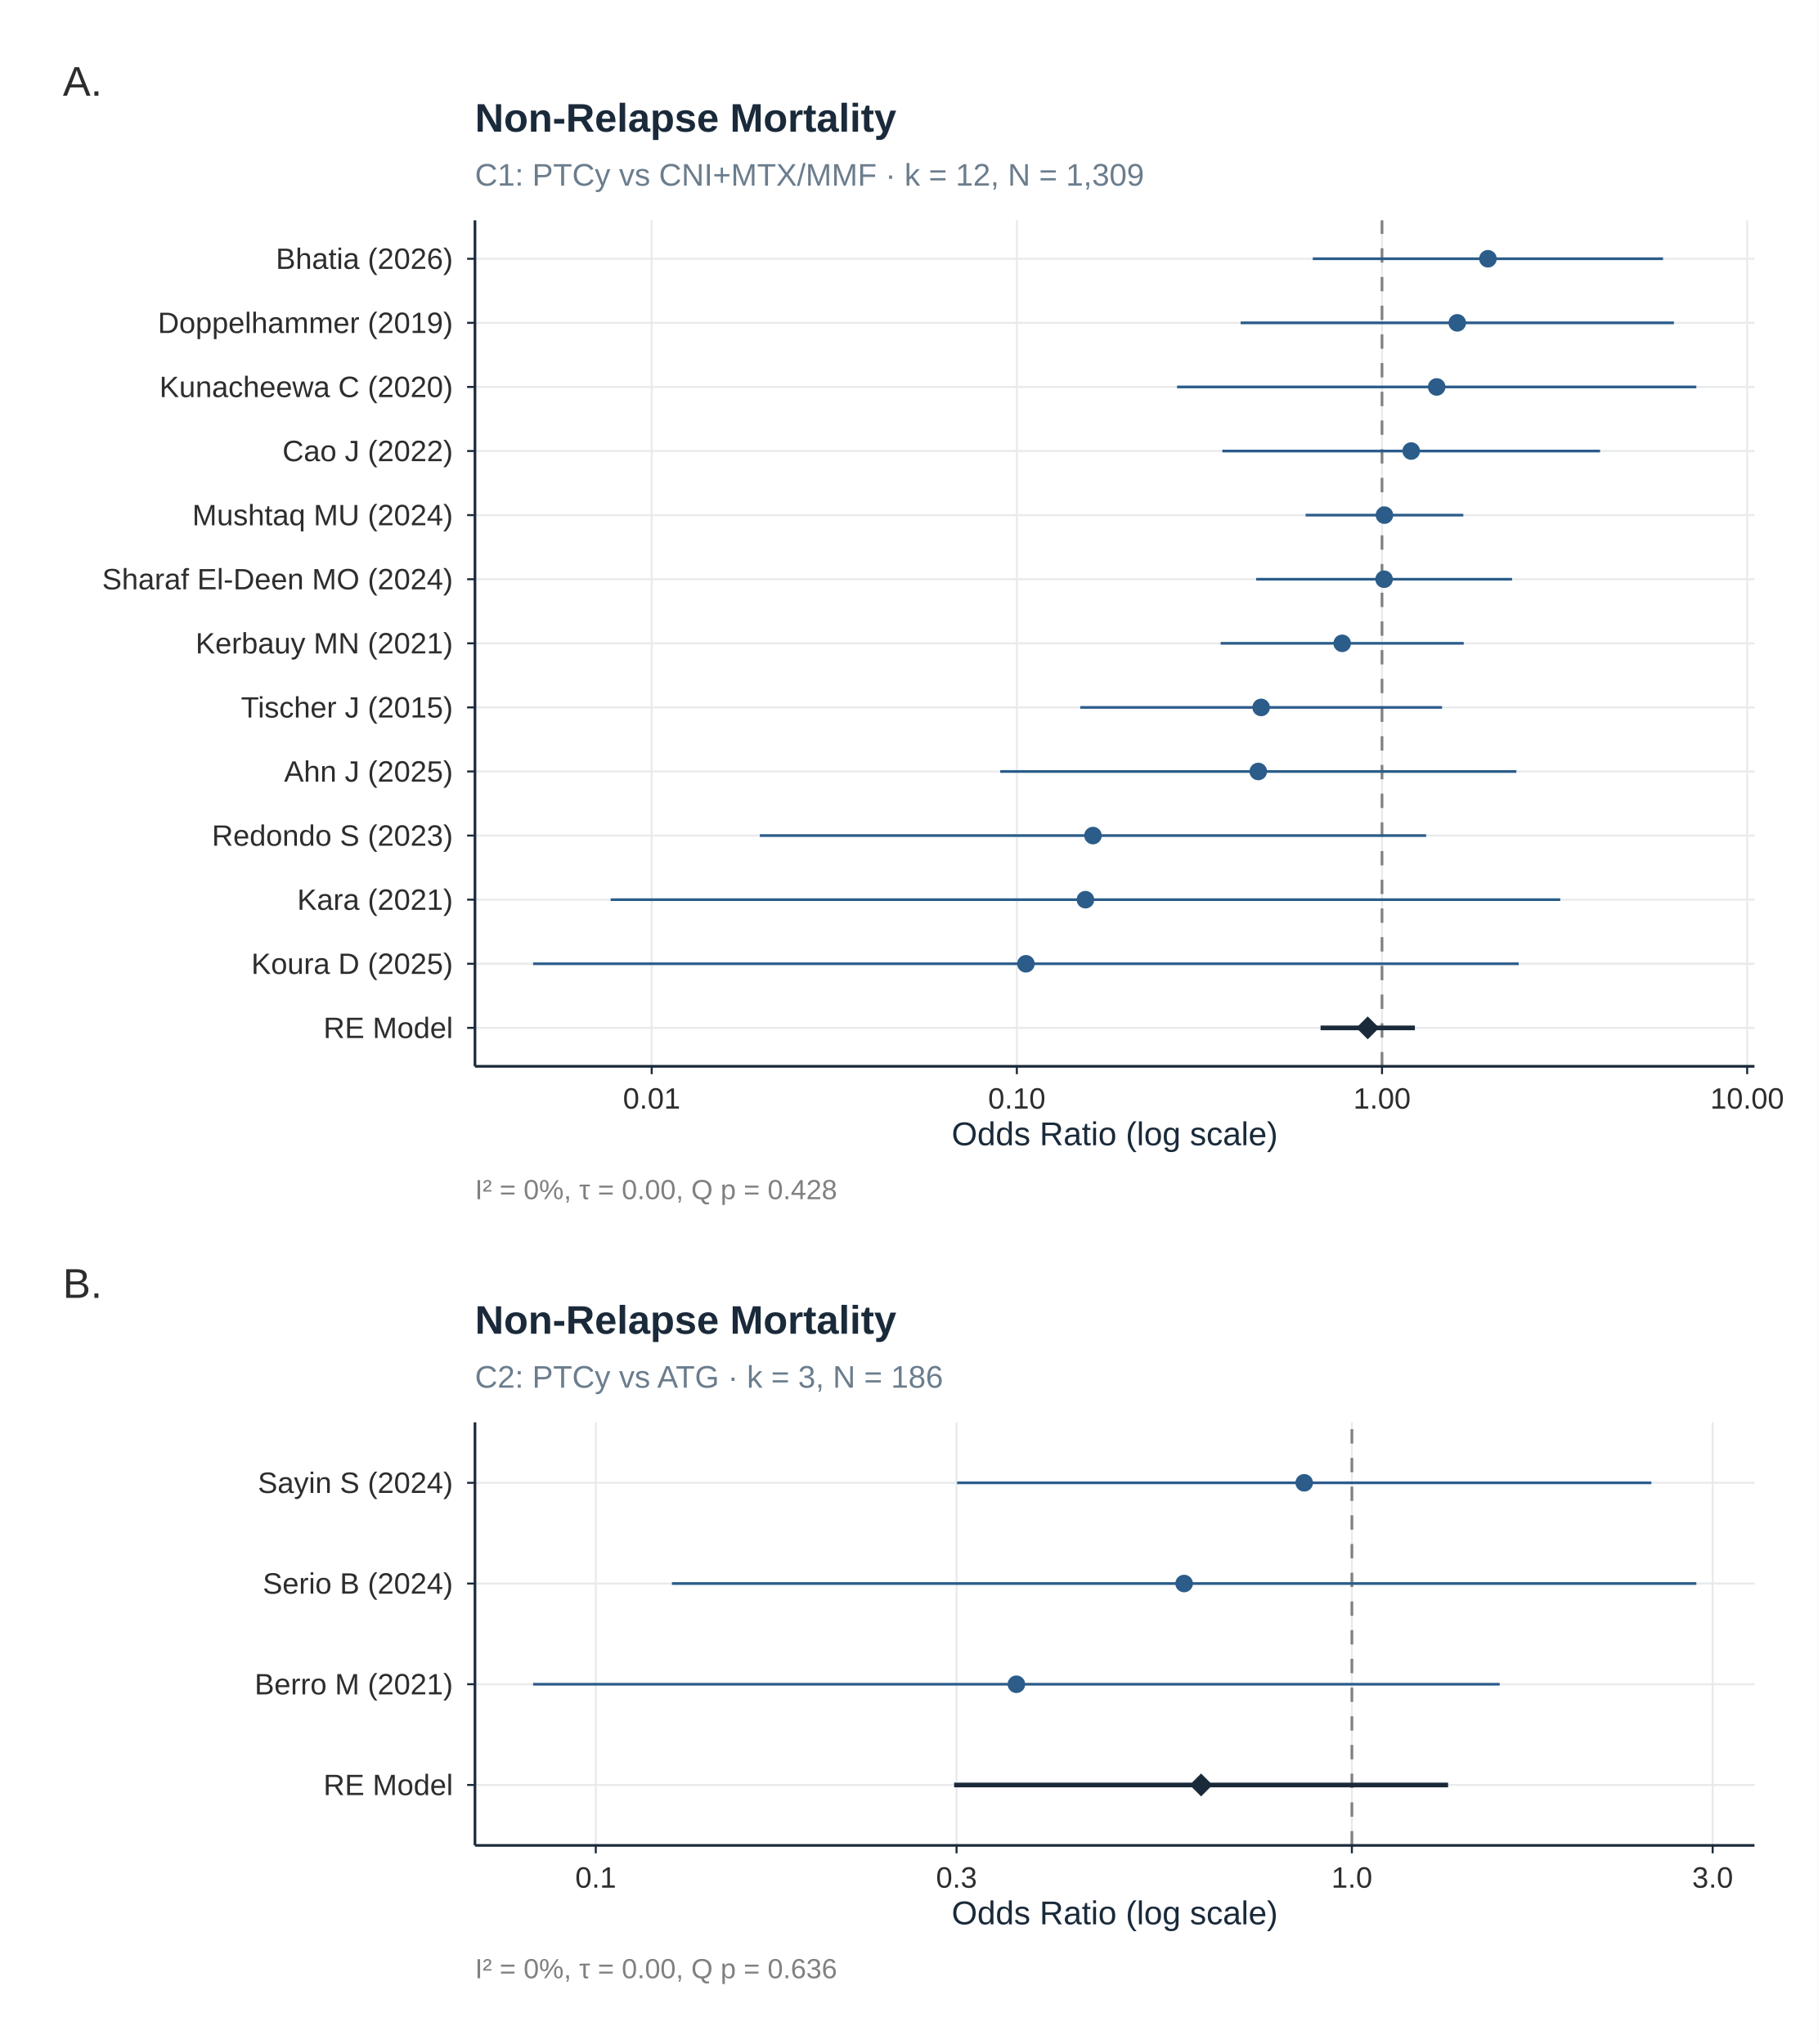
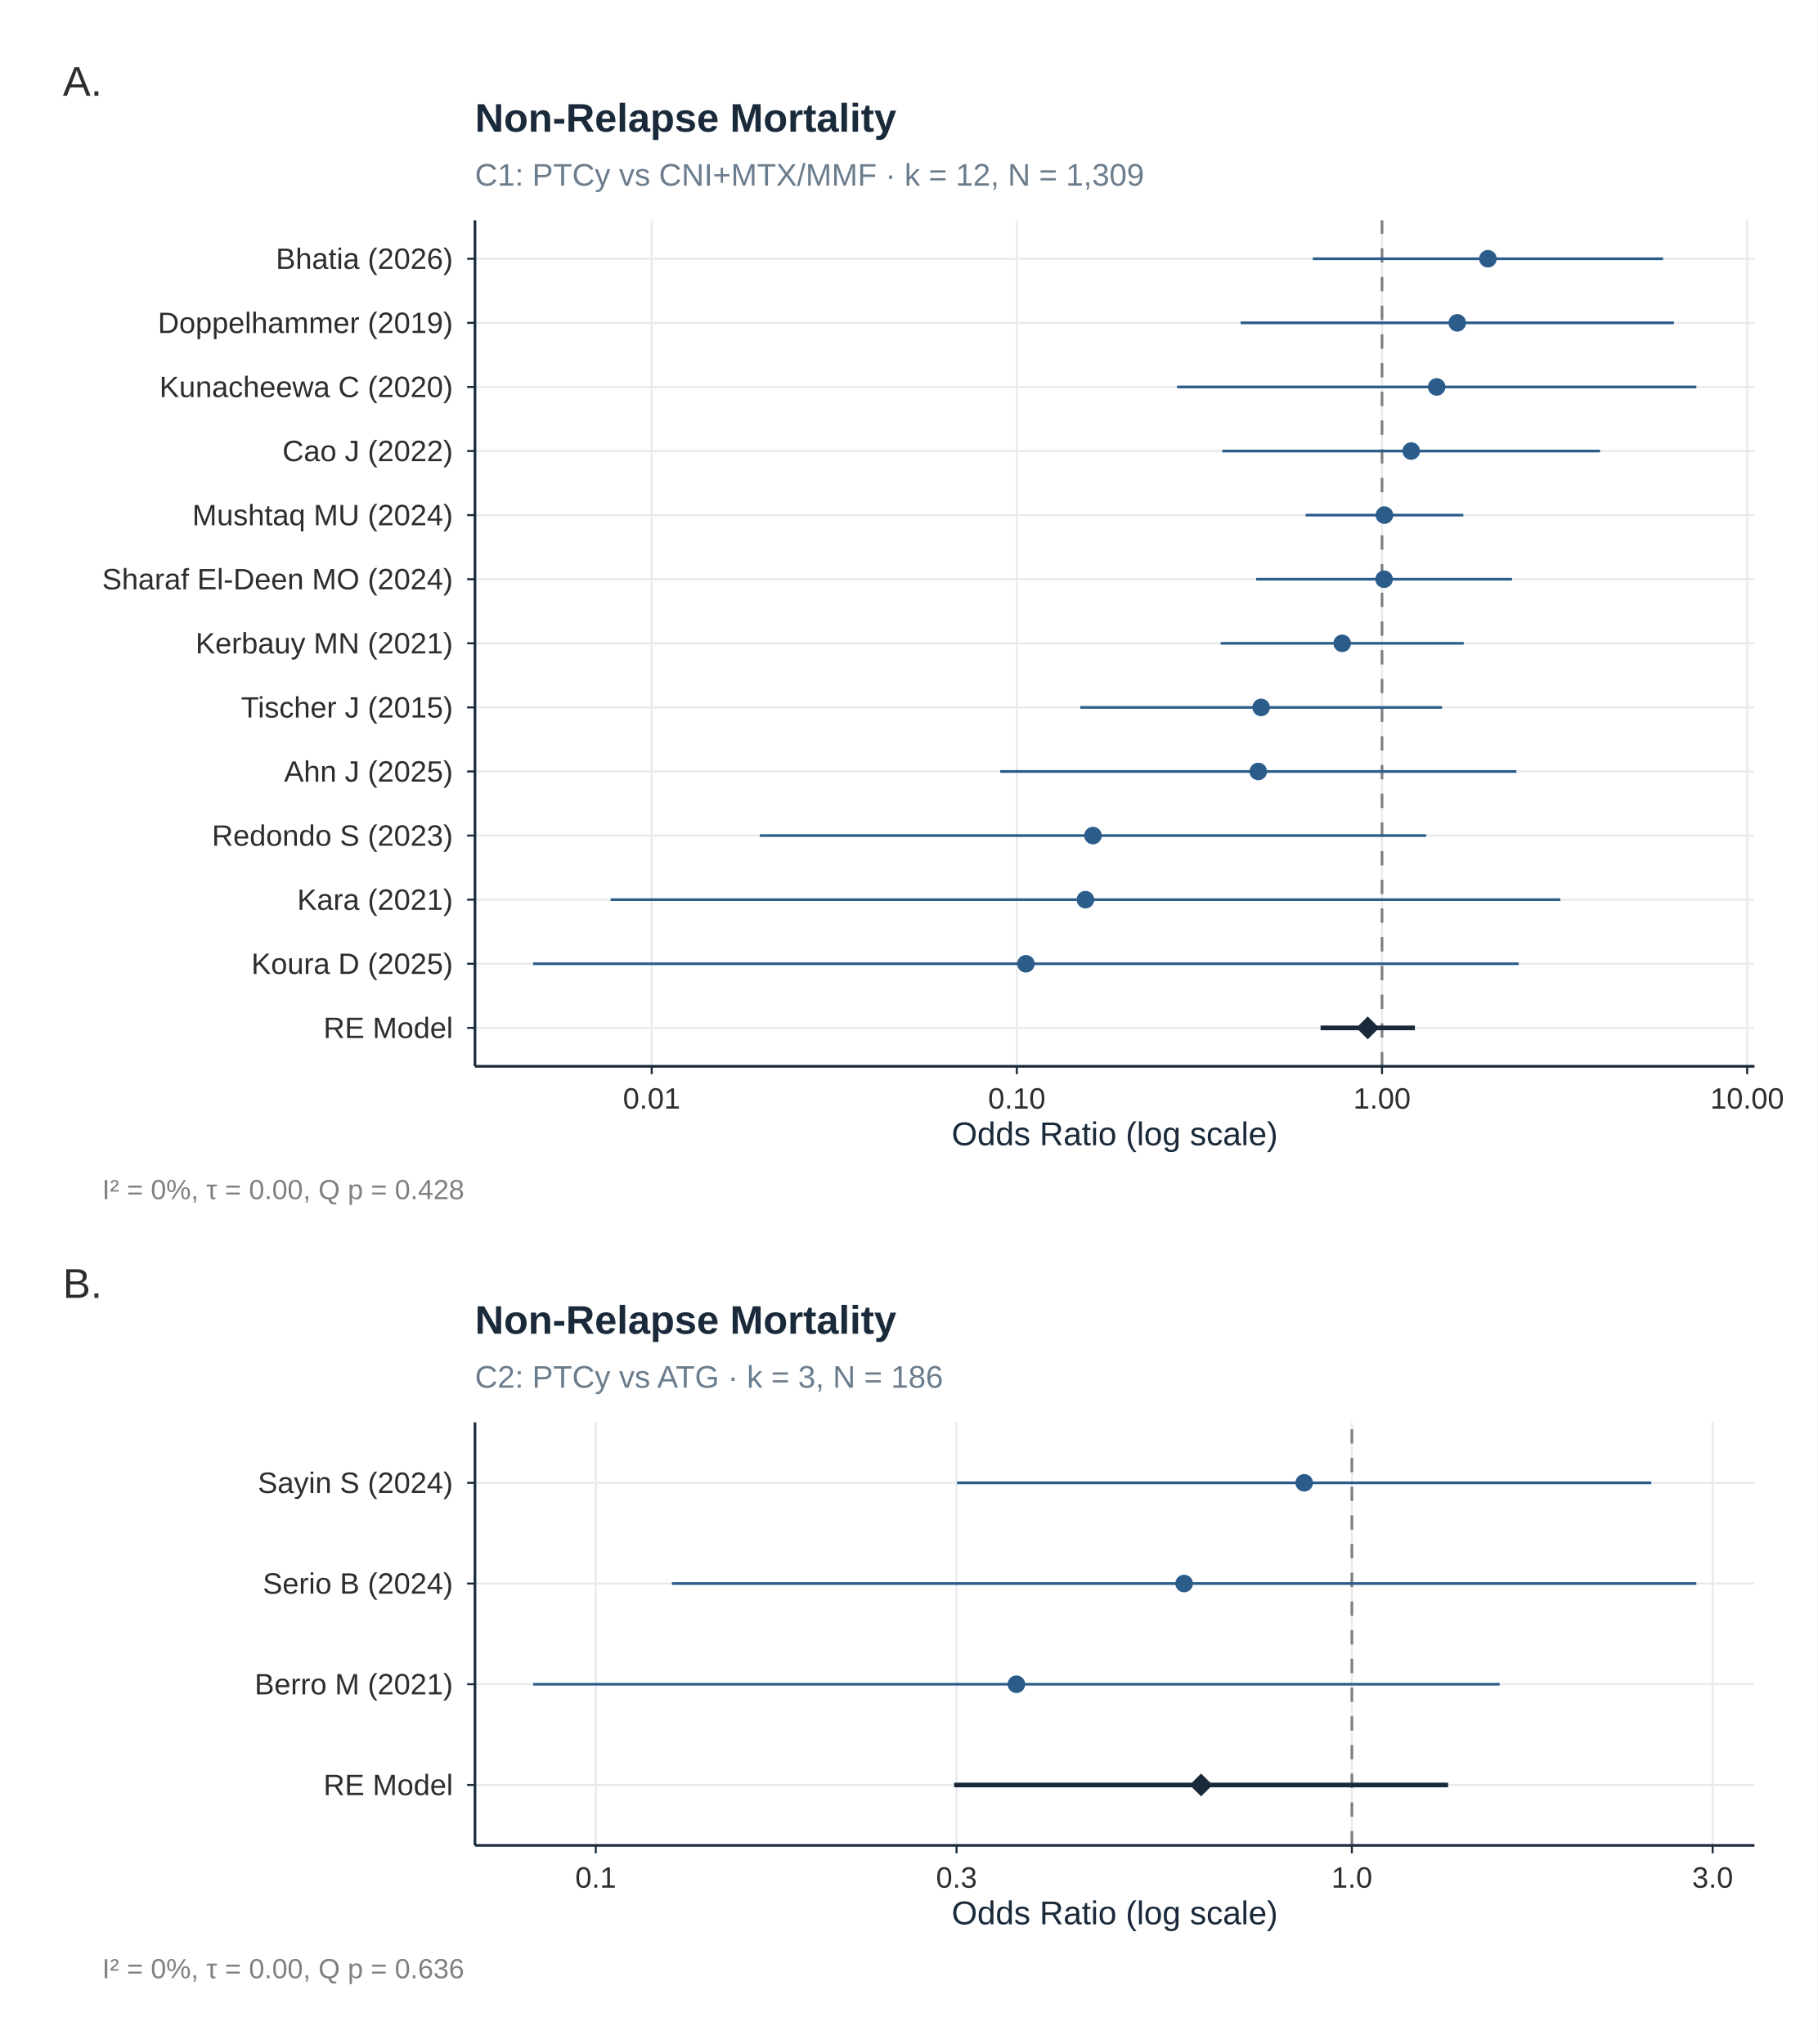
<svg xmlns="http://www.w3.org/2000/svg" width="576.00pt" height="648.00pt" viewBox="0 0 576.00 648.00">
  <g class="svglite">
    <defs>
      <style type="text/css">
    .svglite line, .svglite polyline, .svglite polygon, .svglite path, .svglite rect, .svglite circle {
      fill: none;
      stroke: #000000;
      stroke-linecap: round;
      stroke-linejoin: round;
      stroke-miterlimit: 10.00;
    }
    .svglite text {
      white-space: pre;
    }
    .svglite g.glyphgroup path {
      fill: inherit;
      stroke: none;
    }
  </style>
    </defs>
    <rect width="100%" height="100%" style="stroke: none; fill: #FFFFFF;" />
    <defs>
      <clipPath id="cpMC4wMHw1NzYuMDB8MC4wMHw2NDguMDA=">
        <rect x="0.00" y="0.00" width="576.00" height="648.00" />
      </clipPath>
    </defs>
    <g clip-path="url(#cpMC4wMHw1NzYuMDB8MC4wMHw2NDguMDA=)">
      <rect x="0.00" y="0.00" width="576.00" height="648.00" style="stroke-width: 1.07; stroke: none; fill: #FFFFFF;" />
    </g>
    <defs>
      <clipPath id="cpMTUwLjU0fDU1Ni4wN3w2OS44NHw1ODUuMDQ=">
        <rect x="150.54" y="69.84" width="405.53" height="515.20" />
      </clipPath>
    </defs>
    <g clip-path="url(#cpMTUwLjU0fDU1Ni4wN3w2OS44NHw1ODUuMDQ=)">
</g>
    <g clip-path="url(#cpMC4wMHw1NzYuMDB8MC4wMHw2NDguMDA=)">
</g>
    <defs>
      <clipPath id="cpOS45Nnw1NjYuMDR8OS45NnwzOTEuMDU=">
        <rect x="9.96" y="9.96" width="556.07" height="381.09" />
      </clipPath>
    </defs>
    <g clip-path="url(#cpOS45Nnw1NjYuMDR8OS45NnwzOTEuMDU=)">
      <rect x="9.96" y="9.96" width="556.07" height="381.09" style="stroke-width: 0.97; stroke: none; fill: #FFFFFF;" />
    </g>
    <g clip-path="url(#cpMC4wMHw1NzYuMDB8MC4wMHw2NDguMDA=)">
</g>
    <defs>
      <clipPath id="cpOS45Nnw1NjYuMDR8MzkxLjA1fDYzOC4wNA==">
        <rect x="9.96" y="391.05" width="556.07" height="246.98" />
      </clipPath>
    </defs>
    <g clip-path="url(#cpOS45Nnw1NjYuMDR8MzkxLjA1fDYzOC4wNA==)">
      <rect x="9.96" y="391.05" width="556.07" height="246.98" style="stroke-width: 0.97; stroke: none; fill: #FFFFFF;" />
    </g>
    <g clip-path="url(#cpMC4wMHw1NzYuMDB8MC4wMHw2NDguMDA=)">
</g>
    <defs>
      <clipPath id="cpMTUwLjU0fDU1Ni4wN3w2OS44NHwzMzguMDU=">
        <rect x="150.54" y="69.84" width="405.53" height="268.21" />
      </clipPath>
    </defs>
    <g clip-path="url(#cpMTUwLjU0fDU1Ni4wN3w2OS44NHwzMzguMDU=)">
      <rect x="150.54" y="69.84" width="405.53" height="268.21" style="stroke-width: 0.97; stroke: none; fill: #FFFFFF;" />
      <polyline points="150.54,325.86 556.07,325.86 " style="stroke-width: 0.64; stroke: #E8EAEC; stroke-linecap: butt;" />
      <polyline points="150.54,305.54 556.07,305.54 " style="stroke-width: 0.64; stroke: #E8EAEC; stroke-linecap: butt;" />
      <polyline points="150.54,285.22 556.07,285.22 " style="stroke-width: 0.64; stroke: #E8EAEC; stroke-linecap: butt;" />
      <polyline points="150.54,264.90 556.07,264.90 " style="stroke-width: 0.64; stroke: #E8EAEC; stroke-linecap: butt;" />
      <polyline points="150.54,244.58 556.07,244.58 " style="stroke-width: 0.64; stroke: #E8EAEC; stroke-linecap: butt;" />
      <polyline points="150.54,224.27 556.07,224.27 " style="stroke-width: 0.64; stroke: #E8EAEC; stroke-linecap: butt;" />
      <polyline points="150.54,203.95 556.07,203.95 " style="stroke-width: 0.64; stroke: #E8EAEC; stroke-linecap: butt;" />
      <polyline points="150.54,183.63 556.07,183.63 " style="stroke-width: 0.64; stroke: #E8EAEC; stroke-linecap: butt;" />
      <polyline points="150.54,163.31 556.07,163.31 " style="stroke-width: 0.64; stroke: #E8EAEC; stroke-linecap: butt;" />
      <polyline points="150.54,142.99 556.07,142.99 " style="stroke-width: 0.64; stroke: #E8EAEC; stroke-linecap: butt;" />
      <polyline points="150.54,122.67 556.07,122.67 " style="stroke-width: 0.64; stroke: #E8EAEC; stroke-linecap: butt;" />
      <polyline points="150.54,102.35 556.07,102.35 " style="stroke-width: 0.64; stroke: #E8EAEC; stroke-linecap: butt;" />
      <polyline points="150.54,82.03 556.07,82.03 " style="stroke-width: 0.64; stroke: #E8EAEC; stroke-linecap: butt;" />
      <polyline points="206.55,338.05 206.55,69.84 " style="stroke-width: 0.64; stroke: #E8EAEC; stroke-linecap: butt;" />
      <polyline points="322.28,338.05 322.28,69.84 " style="stroke-width: 0.64; stroke: #E8EAEC; stroke-linecap: butt;" />
      <polyline points="438.02,338.05 438.02,69.84 " style="stroke-width: 0.64; stroke: #E8EAEC; stroke-linecap: butt;" />
      <polyline points="553.75,338.05 553.75,69.84 " style="stroke-width: 0.64; stroke: #E8EAEC; stroke-linecap: butt;" />
      <line x1="438.02" y1="338.05" x2="438.02" y2="69.84" style="stroke-width: 0.85; stroke: #808080; stroke-dasharray: 4.55,4.55; stroke-linecap: butt;" />
      <line x1="168.97" y1="305.54" x2="481.34" y2="305.54" style="stroke-width: 0.85; stroke: #2B5C8A; stroke-linecap: butt;" />
      <line x1="193.54" y1="285.22" x2="494.51" y2="285.22" style="stroke-width: 0.85; stroke: #2B5C8A; stroke-linecap: butt;" />
      <line x1="240.82" y1="264.90" x2="452.00" y2="264.90" style="stroke-width: 0.85; stroke: #2B5C8A; stroke-linecap: butt;" />
      <line x1="317.01" y1="244.58" x2="480.60" y2="244.58" style="stroke-width: 0.85; stroke: #2B5C8A; stroke-linecap: butt;" />
      <line x1="342.38" y1="224.27" x2="457.04" y2="224.27" style="stroke-width: 0.85; stroke: #2B5C8A; stroke-linecap: butt;" />
      <line x1="386.87" y1="203.95" x2="463.93" y2="203.95" style="stroke-width: 0.85; stroke: #2B5C8A; stroke-linecap: butt;" />
      <line x1="398.14" y1="183.63" x2="479.23" y2="183.63" style="stroke-width: 0.85; stroke: #2B5C8A; stroke-linecap: butt;" />
      <line x1="413.80" y1="163.31" x2="463.79" y2="163.31" style="stroke-width: 0.85; stroke: #2B5C8A; stroke-linecap: butt;" />
      <line x1="387.40" y1="142.99" x2="507.13" y2="142.99" style="stroke-width: 0.85; stroke: #2B5C8A; stroke-linecap: butt;" />
      <line x1="373.06" y1="122.67" x2="537.64" y2="122.67" style="stroke-width: 0.85; stroke: #2B5C8A; stroke-linecap: butt;" />
      <line x1="393.21" y1="102.35" x2="530.53" y2="102.35" style="stroke-width: 0.85; stroke: #2B5C8A; stroke-linecap: butt;" />
      <line x1="416.08" y1="82.03" x2="527.09" y2="82.03" style="stroke-width: 0.85; stroke: #2B5C8A; stroke-linecap: butt;" />
      <circle cx="325.16" cy="305.54" r="2.14" style="stroke-width: 1.29; stroke: #2B5C8A; fill: #2B5C8A;" />
      <circle cx="344.02" cy="285.22" r="2.14" style="stroke-width: 1.29; stroke: #2B5C8A; fill: #2B5C8A;" />
      <circle cx="346.41" cy="264.90" r="2.14" style="stroke-width: 1.29; stroke: #2B5C8A; fill: #2B5C8A;" />
      <circle cx="398.80" cy="244.58" r="2.14" style="stroke-width: 1.29; stroke: #2B5C8A; fill: #2B5C8A;" />
      <circle cx="399.71" cy="224.27" r="2.14" style="stroke-width: 1.29; stroke: #2B5C8A; fill: #2B5C8A;" />
      <circle cx="425.40" cy="203.95" r="2.14" style="stroke-width: 1.29; stroke: #2B5C8A; fill: #2B5C8A;" />
      <circle cx="438.68" cy="183.63" r="2.14" style="stroke-width: 1.29; stroke: #2B5C8A; fill: #2B5C8A;" />
      <circle cx="438.79" cy="163.31" r="2.14" style="stroke-width: 1.29; stroke: #2B5C8A; fill: #2B5C8A;" />
      <circle cx="447.27" cy="142.99" r="2.14" style="stroke-width: 1.29; stroke: #2B5C8A; fill: #2B5C8A;" />
      <circle cx="455.35" cy="122.67" r="2.14" style="stroke-width: 1.29; stroke: #2B5C8A; fill: #2B5C8A;" />
      <circle cx="461.87" cy="102.35" r="2.14" style="stroke-width: 1.29; stroke: #2B5C8A; fill: #2B5C8A;" />
      <circle cx="471.59" cy="82.03" r="2.14" style="stroke-width: 1.29; stroke: #2B5C8A; fill: #2B5C8A;" />
      <line x1="418.54" y1="325.86" x2="448.44" y2="325.86" style="stroke-width: 1.49; stroke: #1A2A3A; stroke-linecap: butt;" />
      <polygon points="429.86,325.86 433.49,322.23 437.12,325.86 433.49,329.49 " style="stroke-width: 1.29; stroke: none; fill: #1A2A3A;" />
    </g>
    <g clip-path="url(#cpMC4wMHw1NzYuMDB8MC4wMHw2NDguMDA=)">
      <polyline points="150.54,338.05 150.54,69.84 " style="stroke-width: 0.85; stroke: #1A2A3A; stroke-linecap: butt;" />
      <text x="143.57" y="329.08" text-anchor="end" style="font-size: 9.35px;fill: #2D2D2D; font-family: &quot;Liberation Sans&quot;;" textLength="41.05px" lengthAdjust="spacingAndGlyphs">RE Model</text>
      <text x="143.57" y="308.76" text-anchor="end" style="font-size: 9.35px;fill: #2D2D2D; font-family: &quot;Liberation Sans&quot;;" textLength="63.92px" lengthAdjust="spacingAndGlyphs">Koura D (2025)</text>
      <text x="143.57" y="288.44" text-anchor="end" style="font-size: 9.35px;fill: #2D2D2D; font-family: &quot;Liberation Sans&quot;;" textLength="49.38px" lengthAdjust="spacingAndGlyphs">Kara (2021)</text>
      <text x="143.57" y="268.12" text-anchor="end" style="font-size: 9.35px;fill: #2D2D2D; font-family: &quot;Liberation Sans&quot;;" textLength="76.42px" lengthAdjust="spacingAndGlyphs">Redondo S (2023)</text>
      <text x="143.57" y="247.80" text-anchor="end" style="font-size: 9.35px;fill: #2D2D2D; font-family: &quot;Liberation Sans&quot;;" textLength="53.53px" lengthAdjust="spacingAndGlyphs">Ahn J (2025)</text>
      <text x="143.57" y="227.48" text-anchor="end" style="font-size: 9.35px;fill: #2D2D2D; font-family: &quot;Liberation Sans&quot;;" textLength="67.19px" lengthAdjust="spacingAndGlyphs">Tischer J (2015)</text>
      <text x="143.57" y="207.16" text-anchor="end" style="font-size: 9.35px;fill: #2D2D2D; font-family: &quot;Liberation Sans&quot;;" textLength="81.58px" lengthAdjust="spacingAndGlyphs">Kerbauy MN (2021)</text>
      <text x="143.57" y="186.84" text-anchor="end" style="font-size: 9.35px;fill: #2D2D2D; font-family: &quot;Liberation Sans&quot;;" textLength="111.19px" lengthAdjust="spacingAndGlyphs">Sharaf El-Deen MO (2024)</text>
      <text x="143.57" y="166.52" text-anchor="end" style="font-size: 9.35px;fill: #2D2D2D; font-family: &quot;Liberation Sans&quot;;" textLength="82.61px" lengthAdjust="spacingAndGlyphs">Mushtaq MU (2024)</text>
      <text x="143.57" y="146.20" text-anchor="end" style="font-size: 9.35px;fill: #2D2D2D; font-family: &quot;Liberation Sans&quot;;" textLength="54.05px" lengthAdjust="spacingAndGlyphs">Cao J (2022)</text>
      <text x="143.57" y="125.88" text-anchor="end" style="font-size: 9.35px;fill: #2D2D2D; font-family: &quot;Liberation Sans&quot;;" textLength="93.05px" lengthAdjust="spacingAndGlyphs">Kunacheewa C (2020)</text>
      <text x="143.57" y="105.57" text-anchor="end" style="font-size: 9.35px;fill: #2D2D2D; font-family: &quot;Liberation Sans&quot;;" textLength="93.55px" lengthAdjust="spacingAndGlyphs">Doppelhammer (2019)</text>
      <text x="143.57" y="85.25" text-anchor="end" style="font-size: 9.35px;fill: #2D2D2D; font-family: &quot;Liberation Sans&quot;;" textLength="56.14px" lengthAdjust="spacingAndGlyphs">Bhatia (2026)</text>
      <polyline points="148.05,325.86 150.54,325.86 " style="stroke-width: 0.64; stroke: #1A2A3A; stroke-linecap: butt;" />
      <polyline points="148.05,305.54 150.54,305.54 " style="stroke-width: 0.64; stroke: #1A2A3A; stroke-linecap: butt;" />
      <polyline points="148.05,285.22 150.54,285.22 " style="stroke-width: 0.64; stroke: #1A2A3A; stroke-linecap: butt;" />
      <polyline points="148.05,264.90 150.54,264.90 " style="stroke-width: 0.64; stroke: #1A2A3A; stroke-linecap: butt;" />
      <polyline points="148.05,244.58 150.54,244.58 " style="stroke-width: 0.64; stroke: #1A2A3A; stroke-linecap: butt;" />
      <polyline points="148.05,224.27 150.54,224.27 " style="stroke-width: 0.64; stroke: #1A2A3A; stroke-linecap: butt;" />
      <polyline points="148.05,203.95 150.54,203.95 " style="stroke-width: 0.64; stroke: #1A2A3A; stroke-linecap: butt;" />
      <polyline points="148.05,183.63 150.54,183.63 " style="stroke-width: 0.64; stroke: #1A2A3A; stroke-linecap: butt;" />
      <polyline points="148.05,163.31 150.54,163.31 " style="stroke-width: 0.64; stroke: #1A2A3A; stroke-linecap: butt;" />
      <polyline points="148.05,142.99 150.54,142.99 " style="stroke-width: 0.64; stroke: #1A2A3A; stroke-linecap: butt;" />
      <polyline points="148.05,122.67 150.54,122.67 " style="stroke-width: 0.64; stroke: #1A2A3A; stroke-linecap: butt;" />
      <polyline points="148.05,102.35 150.54,102.35 " style="stroke-width: 0.64; stroke: #1A2A3A; stroke-linecap: butt;" />
      <polyline points="148.05,82.03 150.54,82.03 " style="stroke-width: 0.64; stroke: #1A2A3A; stroke-linecap: butt;" />
      <polyline points="150.54,338.05 556.07,338.05 " style="stroke-width: 0.85; stroke: #1A2A3A; stroke-linecap: butt;" />
      <polyline points="206.55,340.54 206.55,338.05 " style="stroke-width: 0.64; stroke: #1A2A3A; stroke-linecap: butt;" />
      <polyline points="322.28,340.54 322.28,338.05 " style="stroke-width: 0.64; stroke: #1A2A3A; stroke-linecap: butt;" />
      <polyline points="438.02,340.54 438.02,338.05 " style="stroke-width: 0.64; stroke: #1A2A3A; stroke-linecap: butt;" />
      <polyline points="553.75,340.54 553.75,338.05 " style="stroke-width: 0.64; stroke: #1A2A3A; stroke-linecap: butt;" />
      <text x="206.55" y="351.46" text-anchor="middle" style="font-size: 9.35px;fill: #2D2D2D; font-family: &quot;Liberation Sans&quot;;" textLength="18.20px" lengthAdjust="spacingAndGlyphs">0.01</text>
      <text x="322.28" y="351.46" text-anchor="middle" style="font-size: 9.35px;fill: #2D2D2D; font-family: &quot;Liberation Sans&quot;;" textLength="18.20px" lengthAdjust="spacingAndGlyphs">0.10</text>
      <text x="438.02" y="351.46" text-anchor="middle" style="font-size: 9.35px;fill: #2D2D2D; font-family: &quot;Liberation Sans&quot;;" textLength="18.20px" lengthAdjust="spacingAndGlyphs">1.00</text>
      <text x="553.75" y="351.46" text-anchor="middle" style="font-size: 9.35px;fill: #2D2D2D; font-family: &quot;Liberation Sans&quot;;" textLength="23.41px" lengthAdjust="spacingAndGlyphs">10.00</text>
      <text x="353.31" y="363.07" text-anchor="middle" style="font-size: 10.45px;fill: #1A2A3A; font-family: &quot;Liberation Sans&quot;;" textLength="103.31px" lengthAdjust="spacingAndGlyphs">Odds Ratio (log scale)</text>
      <text x="150.54" y="58.85" style="font-size: 9.90px;fill: #6B7D8D; font-family: &quot;Liberation Sans&quot;;" textLength="211.94px" lengthAdjust="spacingAndGlyphs">C1: PTCy vs CNI+MTX/MMF · k = 12, N = 1,309</text>
      <text x="150.54" y="41.74" style="font-size: 12.65px; font-weight: bold;fill: #1A2A3A; font-family: &quot;Liberation Sans&quot;;" textLength="133.44px" lengthAdjust="spacingAndGlyphs">Non-Relapse Mortality</text>
-       <text x="150.54" y="380.18" style="font-size: 8.80px;fill: #808080; font-family: &quot;Liberation Sans&quot;;" textLength="114.62px" lengthAdjust="spacingAndGlyphs">I² = 0%, τ = 0.00, Q p = 0.428</text>
+       <text x="32.38" y="380.18" style="font-size: 8.80px;fill: #808080; font-family: &quot;Liberation Sans&quot;;" textLength="114.62px" lengthAdjust="spacingAndGlyphs">I² = 0%, τ = 0.00, Q p = 0.428</text>
      <text x="26.15" y="30.37" text-anchor="middle" style="font-size: 13.20px;fill: #2D2D2D; font-family: &quot;Liberation Sans&quot;;" textLength="12.45px" lengthAdjust="spacingAndGlyphs">A.</text>
    </g>
    <defs>
      <clipPath id="cpMTUwLjU0fDU1Ni4wN3w0NTAuOTN8NTg1LjA0">
        <rect x="150.54" y="450.93" width="405.53" height="134.11" />
      </clipPath>
    </defs>
    <g clip-path="url(#cpMTUwLjU0fDU1Ni4wN3w0NTAuOTN8NTg1LjA0)">
      <rect x="150.54" y="450.93" width="405.53" height="134.11" style="stroke-width: 0.97; stroke: none; fill: #FFFFFF;" />
      <polyline points="150.54,565.88 556.07,565.88 " style="stroke-width: 0.64; stroke: #E8EAEC; stroke-linecap: butt;" />
      <polyline points="150.54,533.95 556.07,533.95 " style="stroke-width: 0.64; stroke: #E8EAEC; stroke-linecap: butt;" />
      <polyline points="150.54,502.02 556.07,502.02 " style="stroke-width: 0.64; stroke: #E8EAEC; stroke-linecap: butt;" />
      <polyline points="150.54,470.09 556.07,470.09 " style="stroke-width: 0.64; stroke: #E8EAEC; stroke-linecap: butt;" />
      <polyline points="188.83,585.04 188.83,450.93 " style="stroke-width: 0.64; stroke: #E8EAEC; stroke-linecap: butt;" />
      <polyline points="303.17,585.04 303.17,450.93 " style="stroke-width: 0.64; stroke: #E8EAEC; stroke-linecap: butt;" />
      <polyline points="428.47,585.04 428.47,450.93 " style="stroke-width: 0.64; stroke: #E8EAEC; stroke-linecap: butt;" />
      <polyline points="542.81,585.04 542.81,450.93 " style="stroke-width: 0.64; stroke: #E8EAEC; stroke-linecap: butt;" />
      <line x1="428.47" y1="585.04" x2="428.47" y2="450.93" style="stroke-width: 0.85; stroke: #808080; stroke-dasharray: 4.55,4.55; stroke-linecap: butt;" />
      <line x1="168.97" y1="533.95" x2="475.31" y2="533.95" style="stroke-width: 0.85; stroke: #2B5C8A; stroke-linecap: butt;" />
      <line x1="212.97" y1="502.02" x2="537.64" y2="502.02" style="stroke-width: 0.85; stroke: #2B5C8A; stroke-linecap: butt;" />
      <line x1="303.34" y1="470.09" x2="523.38" y2="470.09" style="stroke-width: 0.85; stroke: #2B5C8A; stroke-linecap: butt;" />
      <circle cx="322.14" cy="533.95" r="2.14" style="stroke-width: 1.29; stroke: #2B5C8A; fill: #2B5C8A;" />
      <circle cx="375.30" cy="502.02" r="2.14" style="stroke-width: 1.29; stroke: #2B5C8A; fill: #2B5C8A;" />
      <circle cx="413.36" cy="470.09" r="2.14" style="stroke-width: 1.29; stroke: #2B5C8A; fill: #2B5C8A;" />
      <line x1="302.40" y1="565.88" x2="458.96" y2="565.88" style="stroke-width: 1.49; stroke: #1A2A3A; stroke-linecap: butt;" />
      <polygon points="377.05,565.88 380.68,562.25 384.31,565.88 380.68,569.51 " style="stroke-width: 1.29; stroke: none; fill: #1A2A3A;" />
    </g>
    <g clip-path="url(#cpMC4wMHw1NzYuMDB8MC4wMHw2NDguMDA=)">
      <polyline points="150.54,585.04 150.54,450.93 " style="stroke-width: 0.85; stroke: #1A2A3A; stroke-linecap: butt;" />
      <text x="143.57" y="569.09" text-anchor="end" style="font-size: 9.35px;fill: #2D2D2D; font-family: &quot;Liberation Sans&quot;;" textLength="41.05px" lengthAdjust="spacingAndGlyphs">RE Model</text>
      <text x="143.57" y="537.16" text-anchor="end" style="font-size: 9.35px;fill: #2D2D2D; font-family: &quot;Liberation Sans&quot;;" textLength="62.86px" lengthAdjust="spacingAndGlyphs">Berro M (2021)</text>
      <text x="143.57" y="505.23" text-anchor="end" style="font-size: 9.35px;fill: #2D2D2D; font-family: &quot;Liberation Sans&quot;;" textLength="60.28px" lengthAdjust="spacingAndGlyphs">Serio B (2024)</text>
      <text x="143.57" y="473.30" text-anchor="end" style="font-size: 9.35px;fill: #2D2D2D; font-family: &quot;Liberation Sans&quot;;" textLength="61.84px" lengthAdjust="spacingAndGlyphs">Sayin S (2024)</text>
      <polyline points="148.05,565.88 150.54,565.88 " style="stroke-width: 0.64; stroke: #1A2A3A; stroke-linecap: butt;" />
      <polyline points="148.05,533.95 150.54,533.95 " style="stroke-width: 0.64; stroke: #1A2A3A; stroke-linecap: butt;" />
      <polyline points="148.05,502.02 150.54,502.02 " style="stroke-width: 0.64; stroke: #1A2A3A; stroke-linecap: butt;" />
      <polyline points="148.05,470.09 150.54,470.09 " style="stroke-width: 0.64; stroke: #1A2A3A; stroke-linecap: butt;" />
      <polyline points="150.54,585.04 556.07,585.04 " style="stroke-width: 0.85; stroke: #1A2A3A; stroke-linecap: butt;" />
      <polyline points="188.83,587.53 188.83,585.04 " style="stroke-width: 0.64; stroke: #1A2A3A; stroke-linecap: butt;" />
      <polyline points="303.17,587.53 303.17,585.04 " style="stroke-width: 0.64; stroke: #1A2A3A; stroke-linecap: butt;" />
      <polyline points="428.47,587.53 428.47,585.04 " style="stroke-width: 0.64; stroke: #1A2A3A; stroke-linecap: butt;" />
      <polyline points="542.81,587.53 542.81,585.04 " style="stroke-width: 0.64; stroke: #1A2A3A; stroke-linecap: butt;" />
      <text x="188.83" y="598.44" text-anchor="middle" style="font-size: 9.35px;fill: #2D2D2D; font-family: &quot;Liberation Sans&quot;;" textLength="13.00px" lengthAdjust="spacingAndGlyphs">0.1</text>
      <text x="303.17" y="598.44" text-anchor="middle" style="font-size: 9.35px;fill: #2D2D2D; font-family: &quot;Liberation Sans&quot;;" textLength="13.00px" lengthAdjust="spacingAndGlyphs">0.3</text>
      <text x="428.47" y="598.44" text-anchor="middle" style="font-size: 9.35px;fill: #2D2D2D; font-family: &quot;Liberation Sans&quot;;" textLength="13.00px" lengthAdjust="spacingAndGlyphs">1.0</text>
      <text x="542.81" y="598.44" text-anchor="middle" style="font-size: 9.35px;fill: #2D2D2D; font-family: &quot;Liberation Sans&quot;;" textLength="13.00px" lengthAdjust="spacingAndGlyphs">3.0</text>
      <text x="353.31" y="610.05" text-anchor="middle" style="font-size: 10.45px;fill: #1A2A3A; font-family: &quot;Liberation Sans&quot;;" textLength="103.31px" lengthAdjust="spacingAndGlyphs">Odds Ratio (log scale)</text>
      <text x="150.54" y="439.94" style="font-size: 9.90px;fill: #6B7D8D; font-family: &quot;Liberation Sans&quot;;" textLength="148.28px" lengthAdjust="spacingAndGlyphs">C2: PTCy vs ATG · k = 3, N = 186</text>
      <text x="150.54" y="422.83" style="font-size: 12.65px; font-weight: bold;fill: #1A2A3A; font-family: &quot;Liberation Sans&quot;;" textLength="133.44px" lengthAdjust="spacingAndGlyphs">Non-Relapse Mortality</text>
-       <text x="150.54" y="627.16" style="font-size: 8.80px;fill: #808080; font-family: &quot;Liberation Sans&quot;;" textLength="114.62px" lengthAdjust="spacingAndGlyphs">I² = 0%, τ = 0.00, Q p = 0.636</text>
+       <text x="32.38" y="627.16" style="font-size: 8.80px;fill: #808080; font-family: &quot;Liberation Sans&quot;;" textLength="114.62px" lengthAdjust="spacingAndGlyphs">I² = 0%, τ = 0.00, Q p = 0.636</text>
      <text x="26.15" y="411.46" text-anchor="middle" style="font-size: 13.20px;fill: #2D2D2D; font-family: &quot;Liberation Sans&quot;;" textLength="12.45px" lengthAdjust="spacingAndGlyphs">B.</text>
    </g>
  </g>
</svg>
